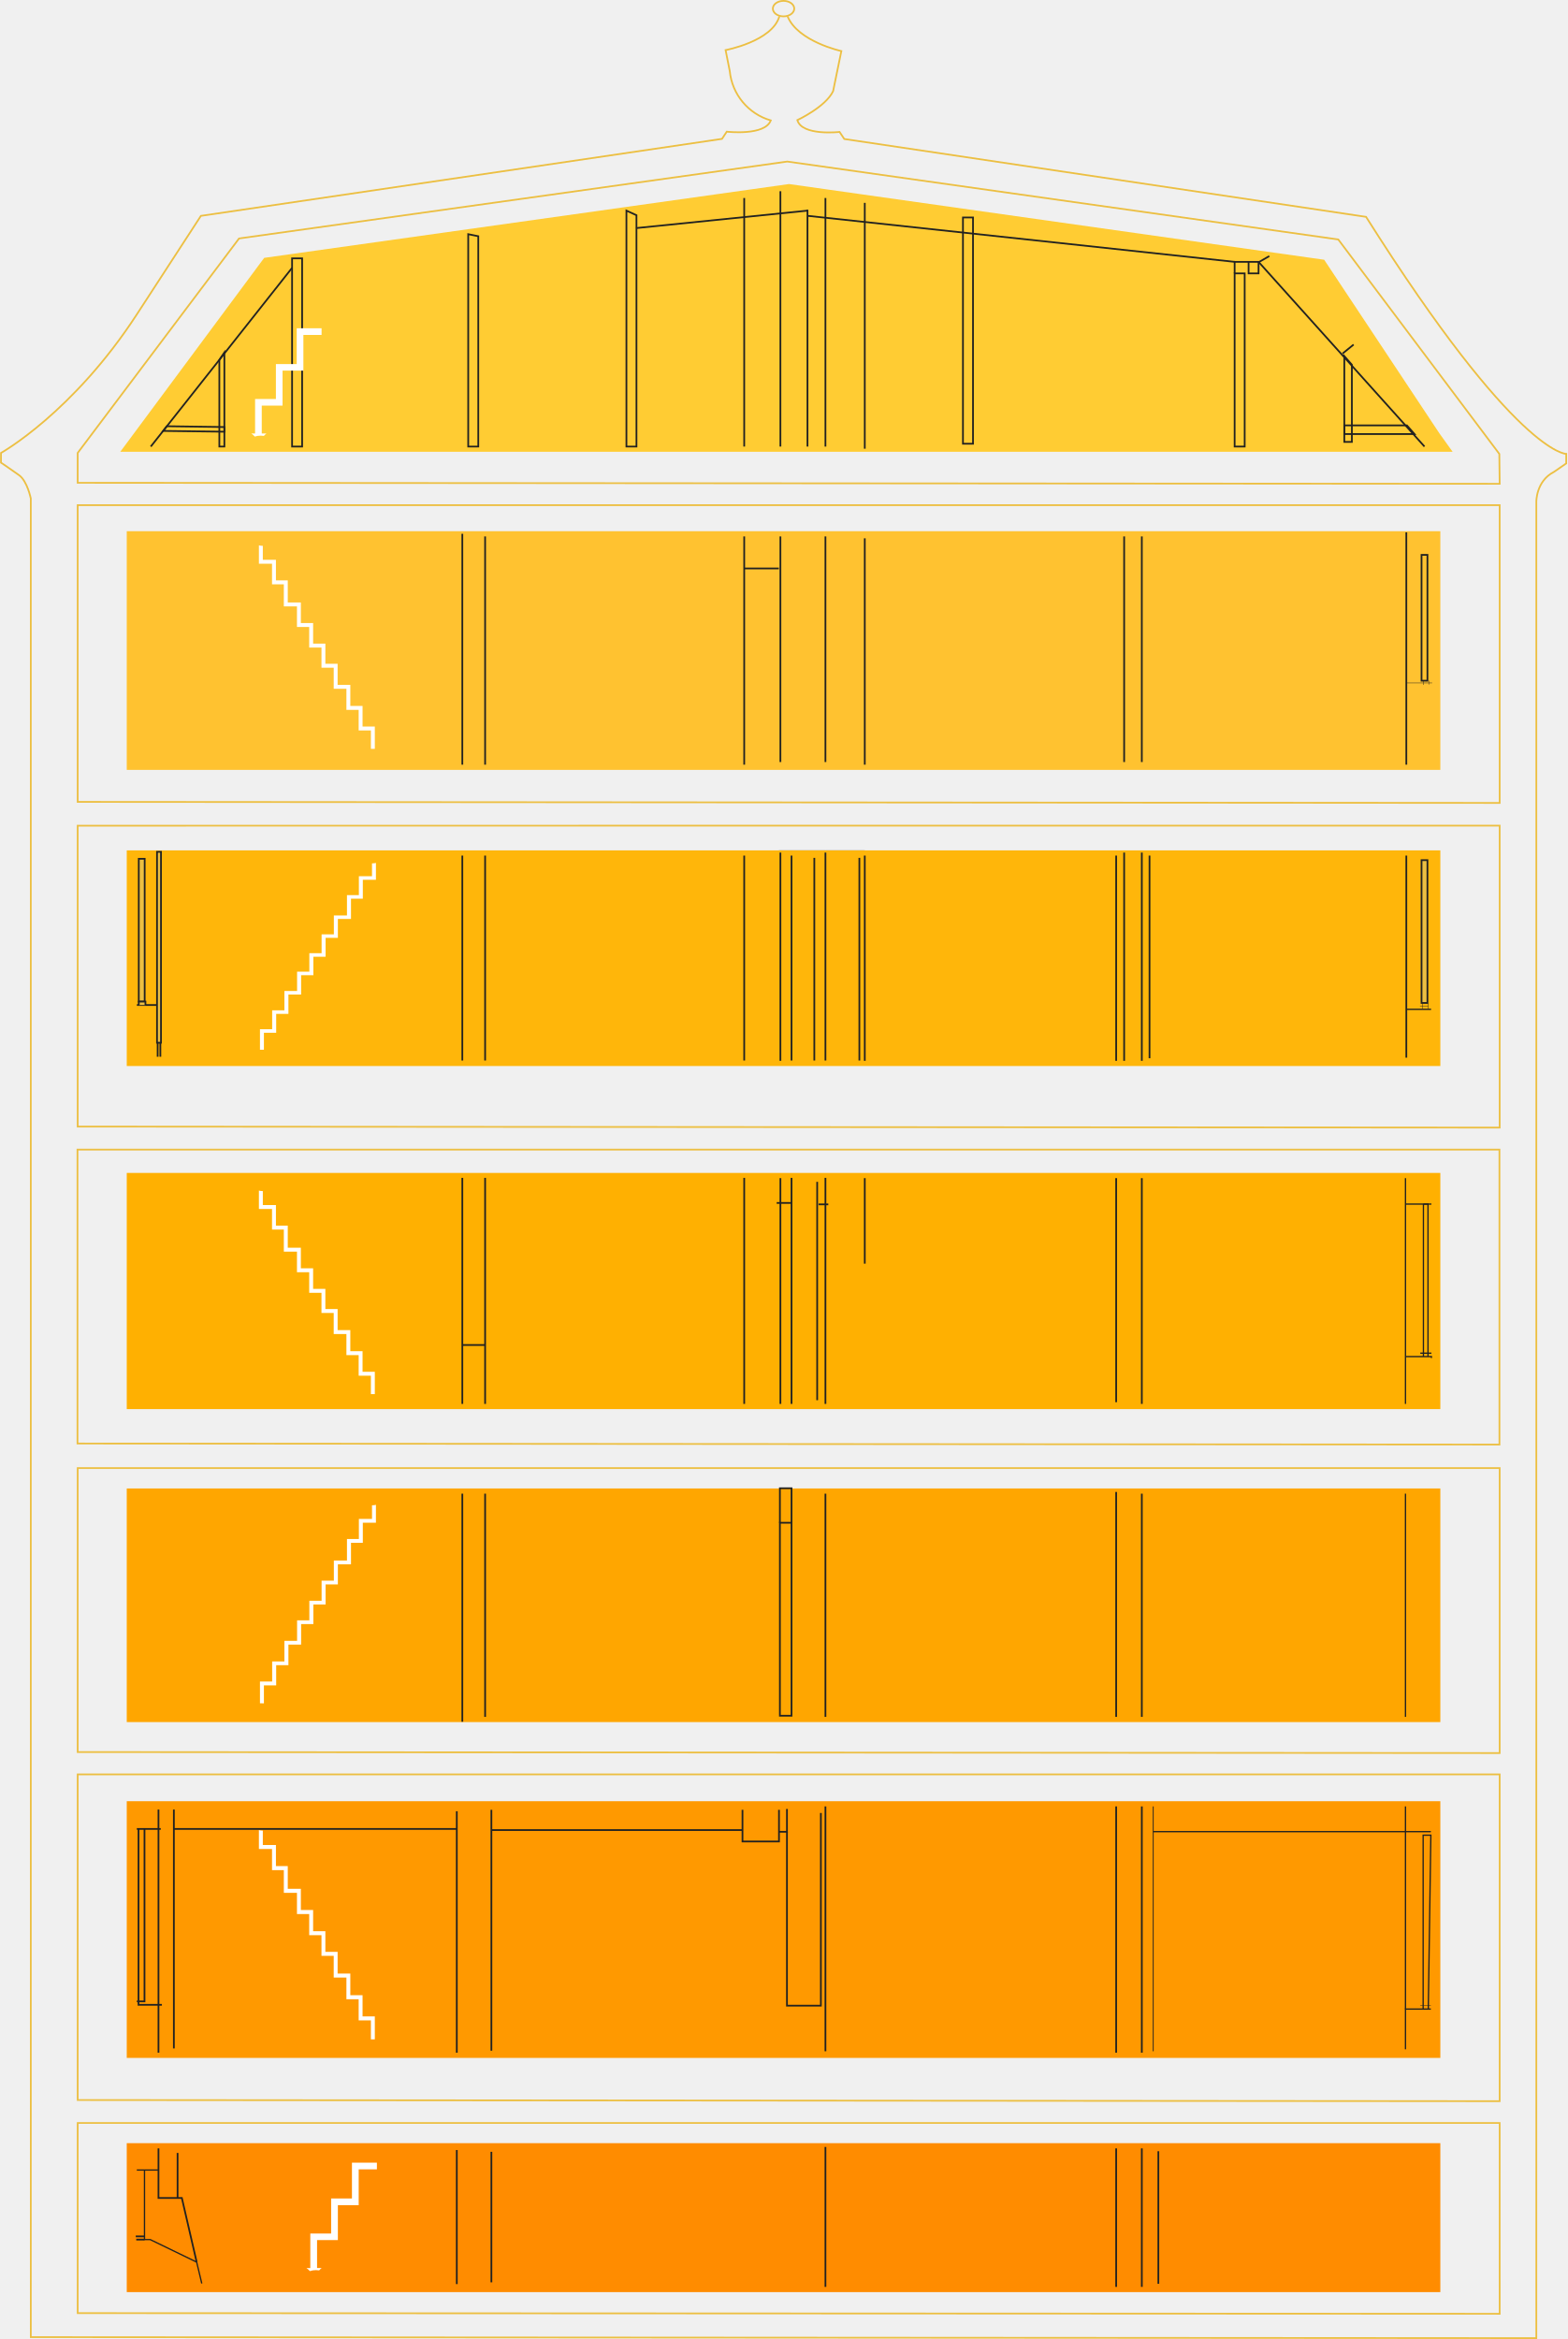
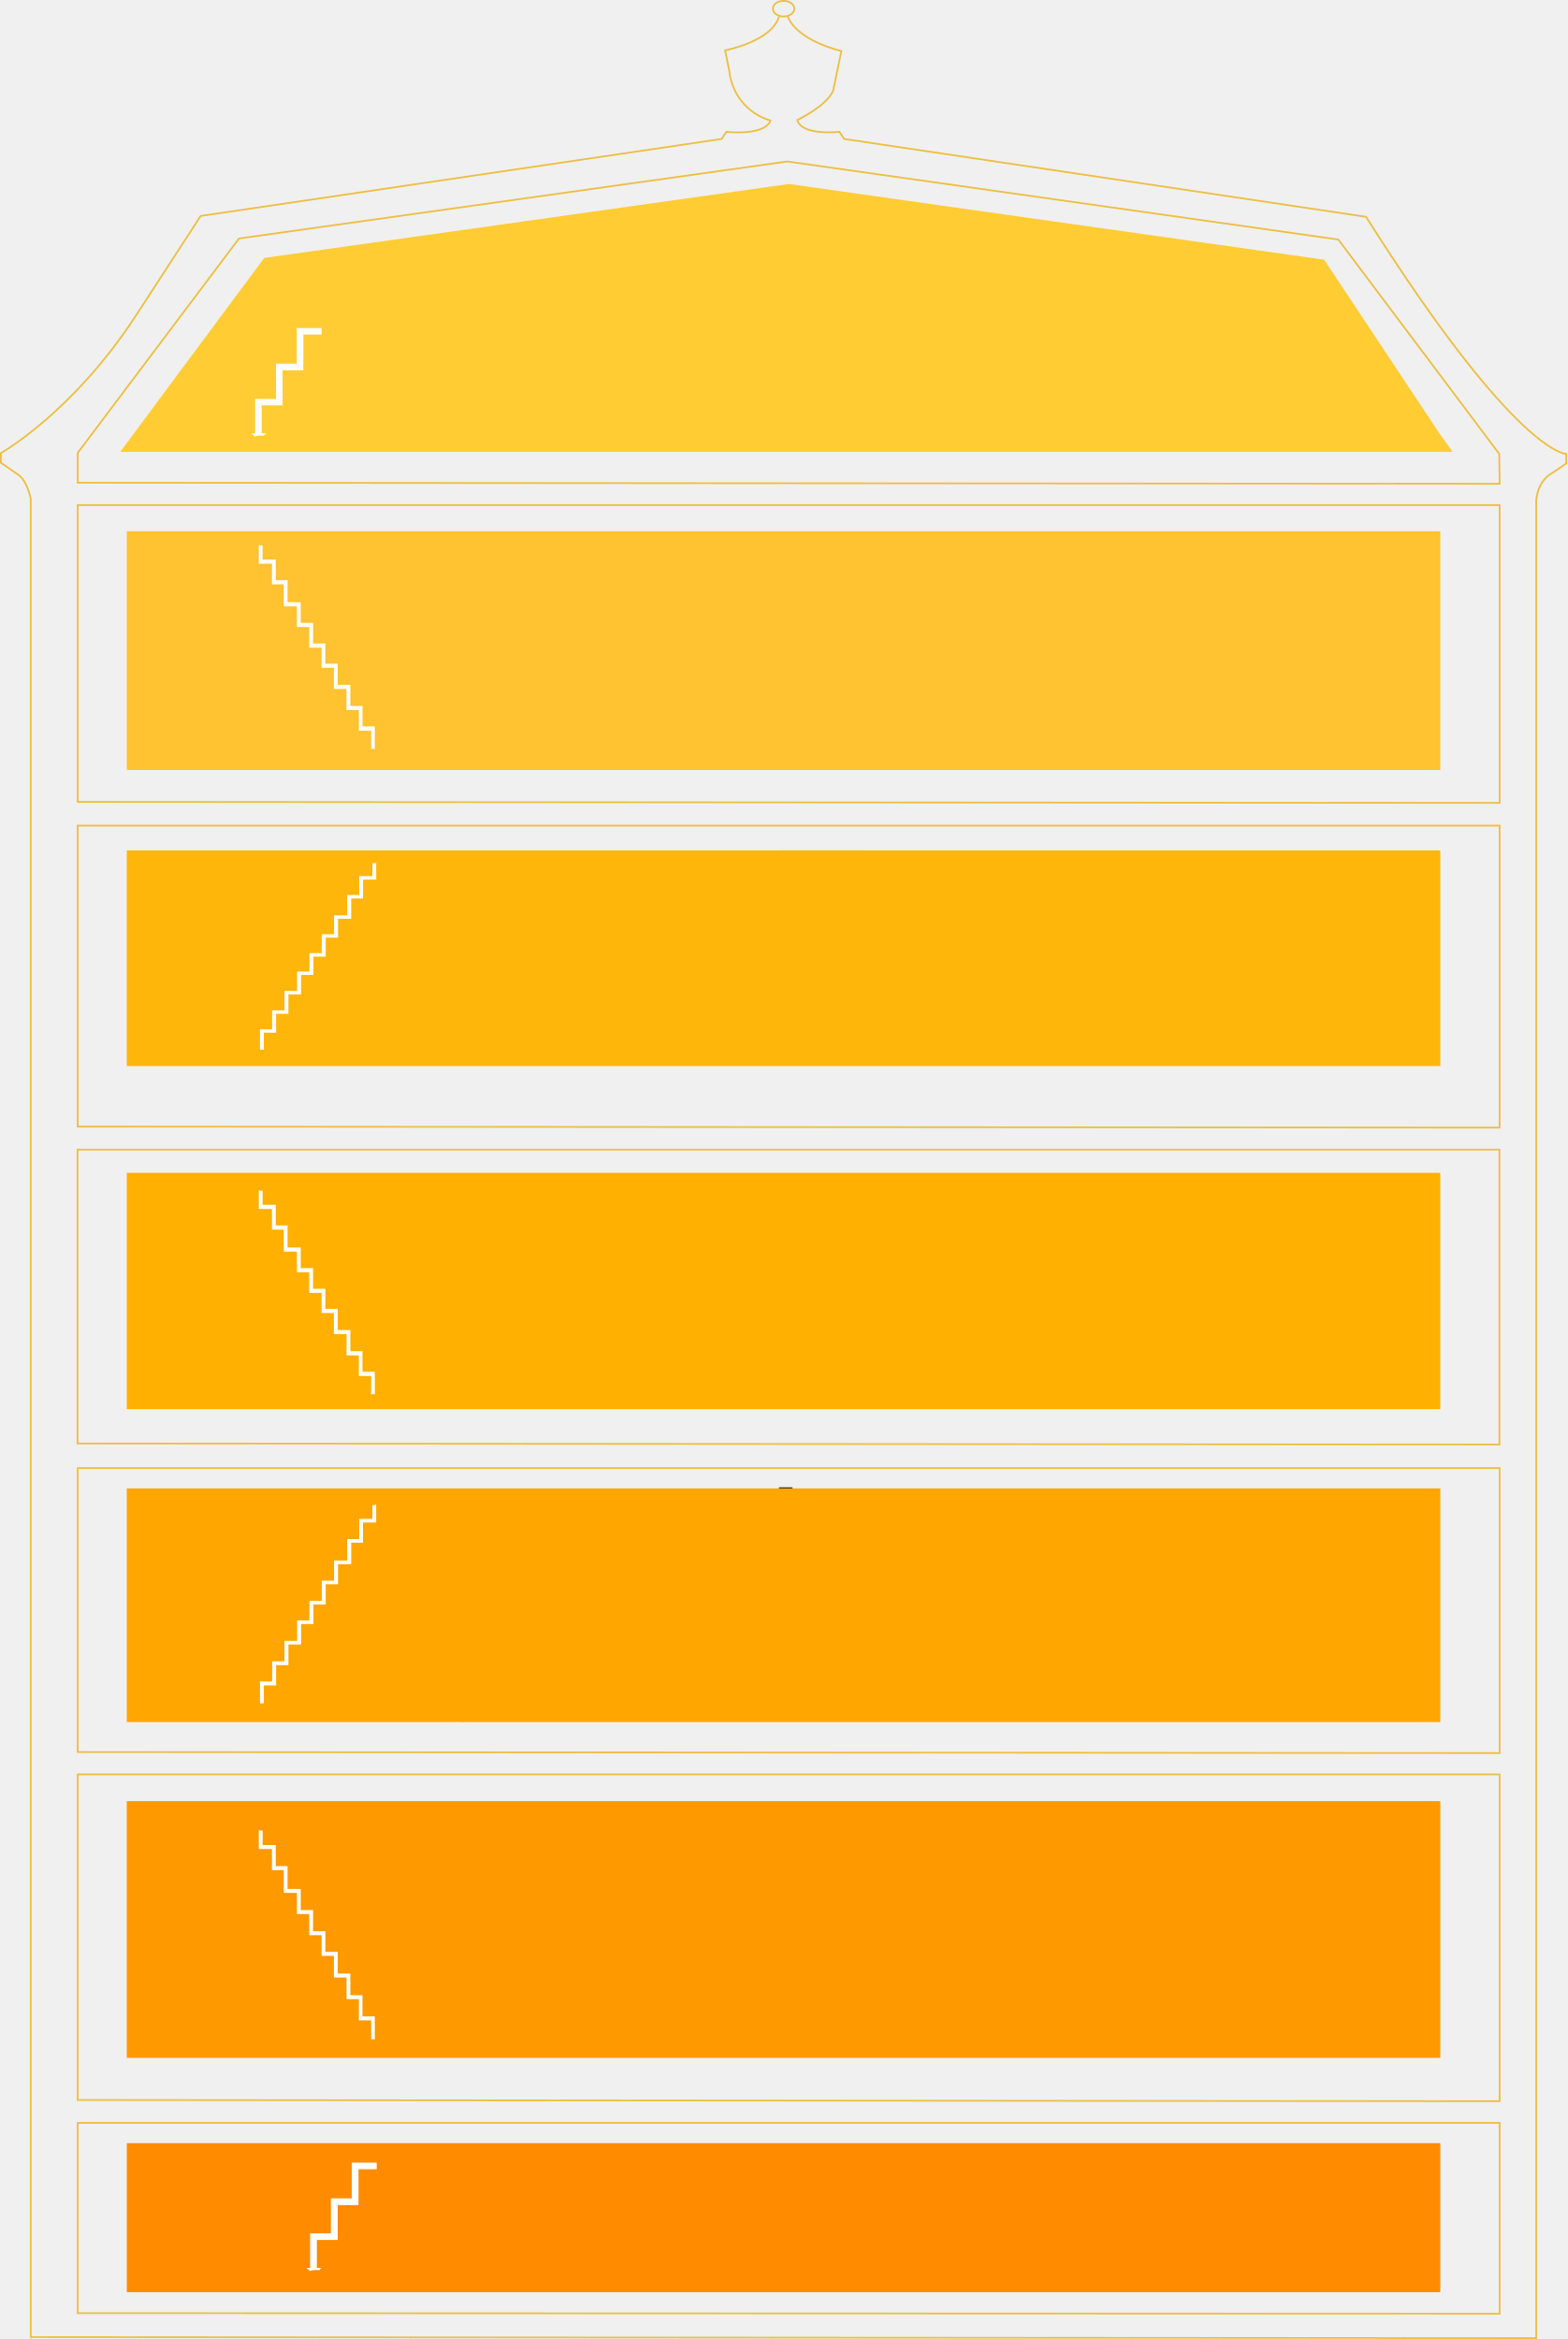
- <svg xmlns="http://www.w3.org/2000/svg" id="Layer_2" data-name="Layer 2" viewBox="0 0 903.49 1348.48">
-   <defs>
-     <style>.cls-1{fill:#ff8c00;stroke:#ff8c00;}.cls-1,.cls-10,.cls-11,.cls-12,.cls-13,.cls-14,.cls-15,.cls-16,.cls-17,.cls-18,.cls-2,.cls-3,.cls-5,.cls-6,.cls-7,.cls-8,.cls-9{stroke-miterlimit:10;}.cls-1,.cls-12,.cls-13,.cls-14,.cls-16,.cls-5,.cls-7,.cls-8{stroke-width:6px;}.cls-15,.cls-17,.cls-18,.cls-2,.cls-3,.cls-6{fill:none;}.cls-10,.cls-11,.cls-15,.cls-2,.cls-3,.cls-6,.cls-7,.cls-9{stroke:#222221;}.cls-10,.cls-3{stroke-width:0.75px;}.cls-4{fill:#fff;}.cls-5{fill:#ffc230;stroke:#ffc230;}.cls-11,.cls-6{stroke-width:0.25px;}.cls-10,.cls-11,.cls-7,.cls-9{fill:#ecbf42;}.cls-8{fill:#ffb60a;stroke:#ffb60a;}.cls-12{fill:#ffb001;stroke:#ffb001;}.cls-13{fill:#ffa600;stroke:#ffa600;}.cls-14{fill:#f90;stroke:#f90;}.cls-15{stroke-width:0.5px;}.cls-16{fill:#fc3;stroke:#fc3;}.cls-17{stroke:#292929;}.cls-18{stroke:#ecbf42;}</style>
-   </defs>
-   <rect class="cls-1" x="76.08" y="1238.58" width="751.33" height="79.86" />
-   <line class="cls-2" x1="658.31" y1="1238.58" x2="658.31" y2="1318.44" />
-   <line class="cls-2" x1="643.52" y1="1318.44" x2="643.52" y2="1238.58" />
-   <line class="cls-2" x1="475.9" y1="1318.44" x2="475.9" y2="1237.76" />
-   <line class="cls-2" x1="667.84" y1="1316.64" x2="667.84" y2="1240.22" />
-   <line class="cls-3" x1="78.88" y1="1251.07" x2="91.37" y2="1251.07" />
-   <polyline class="cls-3" points="83.31 1251.07 83.31 1291.16 86.6 1291.16 113.39 1304.15 116.34 1316.47" />
-   <polyline class="cls-2" points="113.39 1304.15 104.84 1267.17 91.37 1267.17 91.37 1238.58" />
-   <line class="cls-2" x1="102.38" y1="1267.17" x2="102.38" y2="1241.21" />
-   <line class="cls-2" x1="83.31" y1="1291.17" x2="78.55" y2="1291.17" />
-   <line class="cls-2" x1="83.31" y1="1289.32" x2="78.26" y2="1289.32" />
-   <line class="cls-2" x1="263.36" y1="1316.82" x2="263.36" y2="1239.54" />
-   <line class="cls-2" x1="283.31" y1="1315.82" x2="283.31" y2="1240.55" />
-   <path class="cls-4" d="M1180.79,1554.66a11,11,0,0,1,3.51-.56,11.4,11.4,0,0,1,1.8.15,9,9,0,0,1,1.45-1.37h-2.66v-16.09h12v-20.13h12V1496h10.5v-3.83H1205v20.62h-12V1533h-12v19.92h-2.23a8.83,8.83,0,0,1,2,1.78" transform="translate(-1002.09 -245.33)" />
-   <rect class="cls-5" x="76.08" y="309.26" width="751.33" height="131.59" />
-   <line class="cls-2" x1="658.31" y1="309.26" x2="658.31" y2="439.33" />
-   <line class="cls-2" x1="475.9" y1="439.33" x2="475.9" y2="309.26" />
-   <line class="cls-2" x1="498.58" y1="310.35" x2="498.58" y2="440.85" />
-   <path class="cls-2" d="M1268.64,553.07V686.18" transform="translate(-1002.09 -245.33)" />
-   <line class="cls-2" x1="279.69" y1="309.26" x2="279.69" y2="440.85" />
-   <line class="cls-2" x1="429.07" y1="440.85" x2="429.07" y2="309.26" />
-   <line class="cls-2" x1="449.94" y1="439.33" x2="449.94" y2="309.26" />
-   <line class="cls-2" x1="648.12" y1="439.33" x2="648.12" y2="309.26" />
-   <line class="cls-2" x1="810.81" y1="440.85" x2="810.81" y2="306.91" />
-   <line class="cls-2" x1="429.07" y1="327.72" x2="449.04" y2="327.72" />
-   <rect class="cls-2" x="819.58" y="319.9" width="3.4" height="72.53" />
-   <line class="cls-6" x1="810.81" y1="393.73" x2="825.68" y2="393.73" />
-   <line class="cls-6" x1="820.55" y1="394.85" x2="820.55" y2="392.25" />
-   <line class="cls-6" x1="823.75" y1="394.67" x2="823.75" y2="392.43" />
-   <path class="cls-4" d="M1218.81,677.06h-.62V664.19h-7.07V652.31h-7.06V640.16h-7.32V628h-7.06V616.41h-7.06V604.54h-7.07V592.66H1168V579.94h-6.82V568.07h-7.56V560h-.35a6.33,6.33,0,0,1-1.91-.28v10.6h7.56V582.2h6.81v12.72h7.57V606.8h7.06v11.87h7.07v11.59h7.06v12.16h7.32v12.16h7.06v11.87h7.06v10.61h-1.27" transform="translate(-1002.09 -245.33)" />
-   <line class="cls-7" x1="475.9" y1="493.26" x2="498.58" y2="493.26" />
-   <line class="cls-7" x1="449.04" y1="493.26" x2="475.9" y2="493.26" />
-   <polygon class="cls-8" points="498.58 493.26 827.41 493.26 827.41 611.58 76.08 611.58 76.08 493.26 449.04 493.26 498.58 493.26" />
-   <line class="cls-9" x1="658.31" y1="491.53" x2="658.31" y2="611.58" />
-   <line class="cls-9" x1="643.52" y1="611.58" x2="643.52" y2="493.26" />
-   <line class="cls-9" x1="475.9" y1="611.41" x2="475.9" y2="491.53" />
-   <line class="cls-9" x1="498.58" y1="493.26" x2="498.58" y2="611.58" />
-   <path class="cls-9" d="M1268.64,738.59V856.74" transform="translate(-1002.09 -245.33)" />
-   <line class="cls-9" x1="279.69" y1="493.26" x2="279.69" y2="611.41" />
-   <rect class="cls-9" x="80.01" y="495.11" width="3.4" height="82.33" />
-   <rect class="cls-9" x="90.53" y="491.1" width="2.29" height="110.06" />
-   <line class="cls-9" x1="78.92" y1="579.41" x2="90.53" y2="579.41" />
-   <polyline class="cls-9" points="83.85 579.41 83.85 577.44 80.01 577.44 80.01 579.41" />
-   <line class="cls-9" x1="429.07" y1="611.41" x2="429.07" y2="493.26" />
-   <line class="cls-9" x1="449.94" y1="611.58" x2="449.94" y2="491.53" />
-   <line class="cls-9" x1="456.35" y1="611.41" x2="456.35" y2="493.26" />
-   <line class="cls-9" x1="469.49" y1="611.41" x2="469.49" y2="494.57" />
-   <line class="cls-9" x1="495.46" y1="611.41" x2="495.46" y2="494.57" />
-   <line class="cls-9" x1="648.12" y1="611.58" x2="648.12" y2="491.53" />
-   <line class="cls-9" x1="662.75" y1="610.1" x2="662.75" y2="493.26" />
-   <line class="cls-9" x1="810.81" y1="609.77" x2="810.81" y2="493.26" />
-   <rect class="cls-9" x="819.58" y="495.89" width="3.4" height="82.33" />
-   <line class="cls-10" x1="810.81" y1="581.88" x2="825.07" y2="581.88" />
-   <line class="cls-11" x1="823.42" y1="581.88" x2="823.42" y2="578.47" />
-   <line class="cls-11" x1="819.99" y1="581.88" x2="819.99" y2="578.47" />
-   <line class="cls-11" x1="818.7" y1="579.94" x2="823.42" y2="579.94" />
-   <line class="cls-2" x1="90.89" y1="601.16" x2="90.89" y2="609.24" />
-   <line class="cls-2" x1="92.46" y1="601.16" x2="92.46" y2="609.24" />
-   <path class="cls-4" d="M1151.35,850.53h.62V838.71H1159v-10.9h7.06V816.66h7.31V805.5h7.07V794.86h7.06V784h7.07v-10.9h7.56V761.38H1209v-10.9h7.57v-7.41l.35,0a7.06,7.06,0,0,0,1.91-.26v9.73h-7.56v10.9h-6.82v11.67h-7.56V786h-7.07v10.9h-7.06v10.64h-7.06v11.16h-7.32v11.16h-7.06v10.9h-7.07v9.74h1.28" transform="translate(-1002.09 -245.33)" />
-   <rect class="cls-12" x="76.08" y="679.22" width="751.33" height="130.15" />
-   <line class="cls-2" x1="658.31" y1="679.23" x2="658.31" y2="809.38" />
-   <line class="cls-2" x1="643.52" y1="808.39" x2="643.52" y2="679.22" />
-   <line class="cls-2" x1="475.9" y1="809.38" x2="475.9" y2="679.06" />
-   <line class="cls-2" x1="498.58" y1="679.22" x2="498.58" y2="728.52" />
-   <path class="cls-2" d="M1268.64,924.39v130.32" transform="translate(-1002.09 -245.33)" />
-   <line class="cls-2" x1="279.69" y1="679.06" x2="279.69" y2="809.38" />
-   <line class="cls-2" x1="429.07" y1="809.38" x2="429.07" y2="679.06" />
-   <line class="cls-2" x1="449.94" y1="809.38" x2="449.94" y2="679.22" />
-   <line class="cls-2" x1="456.35" y1="809.38" x2="456.35" y2="679.06" />
-   <line class="cls-3" x1="810.32" y1="809.38" x2="810.32" y2="679.23" />
-   <line class="cls-3" x1="825.27" y1="694.18" x2="810.32" y2="694.18" />
-   <line class="cls-3" x1="820.67" y1="782.1" x2="820.67" y2="694.18" />
-   <polyline class="cls-3" points="823.3 782.1 823.3 694.18 820.67 694.18" />
-   <line class="cls-3" x1="825.27" y1="780.13" x2="818.86" y2="780.13" />
-   <polyline class="cls-3" points="825.27 782.92 825.27 782.1 810.32 782.1" />
-   <line class="cls-2" x1="279.69" y1="775.42" x2="266.54" y2="775.42" />
-   <line class="cls-2" x1="471.14" y1="681.36" x2="471.14" y2="807.24" />
-   <line class="cls-2" x1="447.8" y1="693.52" x2="456.35" y2="693.52" />
-   <line class="cls-2" x1="471.96" y1="694.34" x2="477.55" y2="694.34" />
-   <path class="cls-4" d="M1218.81,1049.06h-.62v-12.87h-7.07v-11.88h-7.06v-12.15h-7.32V1000h-7.06V988.41h-7.06V976.54h-7.07V964.66H1168V951.94h-6.82V940.07h-7.56V932h-.35a6.33,6.33,0,0,1-1.91-.28v10.6h7.56V954.2h6.81v12.72h7.57V978.8h7.06v11.87h7.07v11.59h7.06v12.16h7.32v12.16h7.06v11.87h7.06v10.61h-1.27" transform="translate(-1002.09 -245.33)" />
-   <rect class="cls-13" x="76.08" y="861.13" width="751.33" height="128.68" />
-   <line class="cls-2" x1="658.31" y1="861.13" x2="658.31" y2="989.81" />
-   <line class="cls-2" x1="643.52" y1="989.81" x2="643.52" y2="860.15" />
-   <line class="cls-2" x1="475.9" y1="989.81" x2="475.9" y2="861.14" />
-   <path class="cls-2" d="M1268.64,1106.46v131.47" transform="translate(-1002.09 -245.33)" />
-   <line class="cls-2" x1="279.69" y1="861.13" x2="279.69" y2="989.81" />
-   <line class="cls-3" x1="810.32" y1="989.81" x2="810.32" y2="861.13" />
-   <rect class="cls-2" x="449.64" y="877.9" width="6.71" height="111.25" />
-   <polyline class="cls-2" points="449.64 877.9 449.64 858.01 456.35 858.01 456.35 877.9" />
-   <path class="cls-4" d="M1151.35,1227.31h.62v-12.55H1159v-11.58h7.06v-11.85h7.31v-11.85h7.07v-11.3h7.06V1156.6h7.07V1145h7.56v-12.4H1209v-11.58h7.57v-7.87l.35,0a6.67,6.67,0,0,0,1.91-.27v10.32h-7.56v11.58h-6.82v12.4h-7.56v11.58h-7.07v11.58h-7.06v11.3h-7.06v11.85h-7.32v11.85h-7.06V1217h-7.07v10.35h1.28" transform="translate(-1002.09 -245.33)" />
-   <rect class="cls-14" x="76.08" y="1041.44" width="751.33" height="141.98" />
-   <line class="cls-2" x1="658.31" y1="1041.43" x2="658.31" y2="1183.41" />
-   <line class="cls-2" x1="643.52" y1="1183.41" x2="643.52" y2="1041.43" />
-   <line class="cls-2" x1="475.9" y1="1182.59" x2="475.9" y2="1041.43" />
-   <polyline class="cls-2" points="83.31 1054.41 83.31 1153.84 78.88 1153.84" />
-   <polyline class="cls-2" points="79.86 1054.41 79.86 1155.81 93.34 1155.81" />
-   <line class="cls-2" x1="78.88" y1="1054.42" x2="92.68" y2="1054.42" />
-   <line class="cls-2" x1="100.24" y1="1180.95" x2="100.24" y2="1043.24" />
-   <line class="cls-2" x1="100.24" y1="1054.42" x2="263.36" y2="1054.42" />
-   <line class="cls-2" x1="263.36" y1="1044.23" x2="263.36" y2="1183.42" />
-   <line class="cls-2" x1="283.31" y1="1043.4" x2="283.31" y2="1182.27" />
-   <line class="cls-2" x1="283.31" y1="1055.07" x2="428.08" y2="1055.07" />
-   <polyline class="cls-2" points="428.08 1043.4 428.08 1061.65 449.12 1061.65 449.12 1043.4" />
-   <polyline class="cls-2" points="449.12 1056.06 453.72 1056.06 453.72 1042.91" />
-   <polyline class="cls-2" points="473.27 1045.21 473.27 1156.3 453.72 1156.3 453.72 1056.06" />
-   <line class="cls-15" x1="664.89" y1="1182.59" x2="664.89" y2="1041.43" />
-   <line class="cls-6" x1="824.95" y1="1156.14" x2="818.86" y2="1156.14" />
-   <polyline class="cls-3" points="823.47 1158.27 824.95 1058.03 820.51 1058.03 820.51 1158.27 824.95 1158.27 810.32 1158.27 810.32 1181.44" />
-   <line class="cls-3" x1="810.32" y1="1158.27" x2="810.32" y2="1041.43" />
-   <line class="cls-3" x1="824.95" y1="1055.98" x2="664.89" y2="1055.98" />
-   <line class="cls-2" x1="91.37" y1="1183.41" x2="91.37" y2="1043.24" />
-   <path class="cls-4" d="M1218.81,1421.06h-.62v-13.24h-7.07v-12.21h-7.06v-12.5h-7.32v-12.5h-7.06v-11.92h-7.06v-12.21h-7.07v-12.21H1168v-13.09h-6.82V1309h-7.56v-8.3l-.35,0a6.33,6.33,0,0,1-1.91-.29v10.9h7.56v12.21h6.81v13.08h7.57v12.21h7.06V1361h7.07v11.92h7.06v12.51h7.32v12.5h7.06v12.21h7.06v10.91h-1.27" transform="translate(-1002.09 -245.33)" />
-   <polygon class="cls-16" points="827.41 251.54 831.66 257.46 75.31 257.46 153.98 151.46 454.89 109.13 761.7 152.53 827.41 251.54" />
-   <line class="cls-2" x1="475.9" y1="257.46" x2="475.9" y2="114.15" />
-   <line class="cls-2" x1="498.58" y1="116.95" x2="498.58" y2="258.69" />
-   <rect class="cls-2" x="555.19" y="125.38" width="5.79" height="130.44" />
-   <line class="cls-2" x1="465.55" y1="120.89" x2="465.55" y2="257.45" />
-   <line class="cls-2" x1="731.81" y1="147.64" x2="725.61" y2="151.21" />
-   <line class="cls-2" x1="774.05" y1="203.82" x2="780.41" y2="198.66" />
-   <line class="cls-2" x1="465.55" y1="121.43" x2="366.75" y2="131.5" />
-   <polygon class="cls-2" points="366.95 257.45 361.16 257.45 361.16 121.43 366.95 124.08 366.95 257.45" />
-   <polygon class="cls-2" points="275.75 257.45 269.95 257.45 269.95 135.01 275.75 136.19 275.75 257.45" />
-   <rect class="cls-2" x="168.4" y="148.95" width="5.79" height="108.5" />
-   <polygon class="cls-2" points="129.36 257.45 126.46 257.45 126.46 207.46 129.36 203.2 129.36 257.45" />
-   <line class="cls-2" x1="168.4" y1="154.42" x2="86.93" y2="257.45" />
-   <polygon class="cls-2" points="94.07 248.43 96.2 245.73 129.36 246.19 129.36 248.89 94.07 248.43" />
-   <rect class="cls-2" x="711.82" y="157.62" width="5.79" height="99.83" />
-   <polyline class="cls-2" points="711.82 157.62 711.82 150.97 725.61 150.97 725.61 157.62 719.86 157.62 719.86 150.97" />
-   <polygon class="cls-2" points="775.05 254.78 779.42 254.78 779.42 210.29 775.05 205.29 775.05 254.78" />
-   <polygon class="cls-2" points="815.52 250.24 811.14 245.25 775.05 245.25 775.05 250.24 815.52 250.24" />
-   <line class="cls-2" x1="429.07" y1="257.45" x2="429.07" y2="114.15" />
-   <line class="cls-2" x1="449.94" y1="257.45" x2="449.94" y2="110.24" />
-   <line class="cls-2" x1="465.55" y1="124.42" x2="711.82" y2="150.97" />
-   <line class="cls-2" x1="725.61" y1="150.97" x2="821.28" y2="257.45" />
-   <path class="cls-4" d="M1148.91,497.05a10.78,10.78,0,0,1,3.52-.56,11.37,11.37,0,0,1,1.79.15,10.06,10.06,0,0,1,1.46-1.38H1153V479.18h12V459h12V438.42h10.49v-3.83h-14.33v20.62h-12v20.14h-12v19.91H1147a9.07,9.07,0,0,1,2,1.79" transform="translate(-1002.09 -245.33)" />
-   <path class="cls-17" d="M1866.71,1579.27" transform="translate(-1002.09 -245.33)" />
-   <polygon class="cls-18" points="864.62 1010.67 864.62 846.39 44.79 846.39 44.79 1010.09 864.62 1010.67" />
-   <polygon class="cls-18" points="864.62 1211.37 864.62 1022.97 44.79 1022.97 44.79 1210.7 864.62 1211.37" />
-   <polygon class="cls-18" points="864.5 832.82 864.5 662.76 44.67 662.76 44.67 832.22 864.5 832.82" />
-   <polygon class="cls-18" points="864.62 650.08 864.62 475.99 44.78 476.02 44.79 649.49 864.62 650.08" />
-   <polygon class="cls-18" points="864.62 462.9 864.62 291.23 44.79 291.23 44.79 462.3 864.62 462.9" />
-   <polygon class="cls-18" points="864.62 1333.94 864.62 1223.93 44.79 1223.93 44.79 1333.56 864.62 1333.94" />
-   <polygon class="cls-18" points="44.79 278.34 44.79 261.12 137.83 137.48 453.91 93.14 771.57 138.06 864.43 261.7 864.62 278.92 44.79 278.34" />
-   <path class="cls-18" d="M1456.17,254.78c5.95,14.53,31,20,31,20l-4.76,23.12c-4.37,9.13-20.61,16.67-20.61,16.67,2.59,9.29,24.34,6.83,24.34,6.83l2.71,4.06,300.83,44.89C1876.47,507.75,1905.08,507,1905.08,507v5.51L1898,517.4c-10.36,5.29-10.15,17.27-10.15,17.27V1593.31l-868-.58v-1060s-2-10-6.75-13.44-10.44-7.23-10.44-7.23v-5.59s41.39-23.1,78.33-79.9l36.93-56.79,300.44-44.39,2.74-4.15s22,2.57,25.38-6.48a33,33,0,0,1-23.65-28.42l-2.4-12.13s26.78-5,31-19.41" transform="translate(-1002.09 -245.33)" />
-   <ellipse class="cls-18" cx="451.75" cy="4.97" rx="6.17" ry="4.47" />
+ <svg xmlns="http://www.w3.org/2000/svg" version="1.1" id="Layer_2" x="0px" y="0px" viewBox="0 0 903.5 1348.5" style="enable-background:new 0 0 903.5 1348.5;" xml:space="preserve">
+   <style type="text/css">
+ 	.st0{fill:none;stroke:#222221;stroke-miterlimit:10;}
+ 	.st1{fill:none;stroke:#222221;stroke-width:0.75;stroke-miterlimit:10;}
+ 	.st2{fill:none;stroke:#222221;stroke-width:0.25;stroke-miterlimit:10;}
+ 	.st3{fill:none;stroke:#222221;stroke-width:6;stroke-miterlimit:10;}
+ 	.st4{fill:#ECBF42;stroke:#222221;stroke-miterlimit:10;}
+ 	.st5{fill:none;stroke:#222221;stroke-width:0.5;stroke-miterlimit:10;}
+ 	.st6{fill:none;stroke:#292929;stroke-miterlimit:10;}
+ 	.st7{fill:none;stroke:#ECBF42;stroke-miterlimit:10;}
+ 	.st8{fill:#FFCC33;stroke:#FFCC33;stroke-width:6;stroke-miterlimit:10;}
+ 	.st9{fill:#FFFFFF;}
+ 	.st10{fill:#FF8C00;stroke:#FF8C00;stroke-width:6;stroke-miterlimit:10;}
+ 	.st11{fill:#FFC230;stroke:#FFC230;stroke-width:6;stroke-miterlimit:10;}
+ 	.st12{fill:#FFB60A;stroke:#FFB60A;stroke-width:6;stroke-miterlimit:10;}
+ 	.st13{fill:#FFB001;stroke:#FFB001;stroke-width:6;stroke-miterlimit:10;}
+ 	.st14{fill:#FFA600;stroke:#FFA600;stroke-width:6;stroke-miterlimit:10;}
+ 	.st15{fill:#FF9900;stroke:#FF9900;stroke-width:6;stroke-miterlimit:10;}
+ </style>
+   <line class="st0" x1="658.3" y1="1238.6" x2="658.3" y2="1318.4" />
+   <line class="st0" x1="643.5" y1="1318.4" x2="643.5" y2="1238.6" />
+   <line class="st0" x1="475.9" y1="1318.4" x2="475.9" y2="1237.8" />
+   <line class="st0" x1="667.8" y1="1316.6" x2="667.8" y2="1240.2" />
+   <line class="st1" x1="78.9" y1="1251.1" x2="91.4" y2="1251.1" />
+   <polyline class="st1" points="83.3,1251.1 83.3,1291.2 86.6,1291.2 113.4,1304.2 116.3,1316.5 " />
+   <polyline class="st0" points="113.4,1304.2 104.8,1267.2 91.4,1267.2 91.4,1238.6 " />
+   <line class="st0" x1="102.4" y1="1267.2" x2="102.4" y2="1241.2" />
+   <line class="st0" x1="83.3" y1="1291.2" x2="78.6" y2="1291.2" />
+   <line class="st0" x1="83.3" y1="1289.3" x2="78.3" y2="1289.3" />
+   <line class="st0" x1="263.4" y1="1316.8" x2="263.4" y2="1239.5" />
+   <line class="st0" x1="283.3" y1="1315.8" x2="283.3" y2="1240.6" />
+   <line class="st0" x1="658.3" y1="309.3" x2="658.3" y2="439.3" />
+   <line class="st0" x1="475.9" y1="439.3" x2="475.9" y2="309.3" />
+   <line class="st0" x1="498.6" y1="310.4" x2="498.6" y2="440.9" />
+   <path class="st0" d="M266.5,307.7v133.1" />
+   <line class="st0" x1="279.7" y1="309.3" x2="279.7" y2="440.9" />
+   <line class="st0" x1="429.1" y1="440.9" x2="429.1" y2="309.3" />
+   <line class="st0" x1="449.9" y1="439.3" x2="449.9" y2="309.3" />
+   <line class="st0" x1="648.1" y1="439.3" x2="648.1" y2="309.3" />
+   <line class="st0" x1="810.8" y1="440.9" x2="810.8" y2="306.9" />
+   <line class="st0" x1="429.1" y1="327.7" x2="449" y2="327.7" />
+   <rect x="819.6" y="319.9" class="st0" width="3.4" height="72.5" />
+   <line class="st2" x1="810.8" y1="393.7" x2="825.7" y2="393.7" />
+   <line class="st2" x1="820.5" y1="394.9" x2="820.5" y2="392.2" />
+   <line class="st2" x1="823.8" y1="394.7" x2="823.8" y2="392.4" />
+   <line class="st3" x1="475.9" y1="493.3" x2="498.6" y2="493.3" />
+   <line class="st3" x1="449" y1="493.3" x2="475.9" y2="493.3" />
+   <line class="st0" x1="658.3" y1="491.5" x2="658.3" y2="611.6" />
+   <line class="st0" x1="643.5" y1="611.6" x2="643.5" y2="493.3" />
+   <line class="st0" x1="475.9" y1="611.4" x2="475.9" y2="491.5" />
+   <line class="st0" x1="498.6" y1="493.3" x2="498.6" y2="611.6" />
+   <path class="st4" d="M266.5,493.3v118.1" />
+   <line class="st0" x1="279.7" y1="493.3" x2="279.7" y2="611.4" />
+   <rect x="80" y="495.1" class="st4" width="3.4" height="82.3" />
+   <rect x="90.5" y="491.1" class="st4" width="2.3" height="110.1" />
+   <line class="st0" x1="78.9" y1="579.4" x2="90.5" y2="579.4" />
+   <polyline class="st4" points="83.8,579.4 83.8,577.4 80,577.4 80,579.4 " />
+   <line class="st0" x1="429.1" y1="611.4" x2="429.1" y2="493.3" />
+   <line class="st0" x1="449.9" y1="611.6" x2="449.9" y2="491.5" />
+   <line class="st0" x1="456.4" y1="611.4" x2="456.4" y2="493.3" />
+   <line class="st0" x1="469.5" y1="611.4" x2="469.5" y2="494.6" />
+   <line class="st0" x1="495.5" y1="611.4" x2="495.5" y2="494.6" />
+   <line class="st0" x1="648.1" y1="611.6" x2="648.1" y2="491.5" />
+   <line class="st0" x1="662.8" y1="610.1" x2="662.8" y2="493.3" />
+   <line class="st0" x1="810.8" y1="609.8" x2="810.8" y2="493.3" />
+   <rect x="819.6" y="495.9" class="st4" width="3.4" height="82.3" />
+   <line class="st1" x1="810.8" y1="581.9" x2="825.1" y2="581.9" />
+   <line class="st2" x1="823.4" y1="581.9" x2="823.4" y2="578.5" />
+   <line class="st2" x1="820" y1="581.9" x2="820" y2="578.5" />
+   <line class="st2" x1="818.7" y1="579.9" x2="823.4" y2="579.9" />
+   <line class="st0" x1="90.9" y1="601.2" x2="90.9" y2="609.2" />
+   <line class="st0" x1="92.5" y1="601.2" x2="92.5" y2="609.2" />
+   <line class="st0" x1="658.3" y1="679.2" x2="658.3" y2="809.4" />
+   <line class="st0" x1="643.5" y1="808.4" x2="643.5" y2="679.2" />
+   <line class="st0" x1="475.9" y1="809.4" x2="475.9" y2="679.1" />
+   <line class="st0" x1="498.6" y1="679.2" x2="498.6" y2="728.5" />
+   <path class="st0" d="M266.5,679.1v130.3" />
+   <line class="st0" x1="279.7" y1="679.1" x2="279.7" y2="809.4" />
+   <line class="st0" x1="429.1" y1="809.4" x2="429.1" y2="679.1" />
+   <line class="st0" x1="449.9" y1="809.4" x2="449.9" y2="679.2" />
+   <line class="st0" x1="456.4" y1="809.4" x2="456.4" y2="679.1" />
+   <line class="st1" x1="810.3" y1="809.4" x2="810.3" y2="679.2" />
+   <line class="st1" x1="825.3" y1="694.2" x2="810.3" y2="694.2" />
+   <line class="st1" x1="820.7" y1="782.1" x2="820.7" y2="694.2" />
+   <polyline class="st1" points="823.3,782.1 823.3,694.2 820.7,694.2 " />
+   <line class="st1" x1="825.3" y1="780.1" x2="818.9" y2="780.1" />
+   <polyline class="st1" points="825.3,782.9 825.3,782.1 810.3,782.1 " />
+   <line class="st0" x1="279.7" y1="775.4" x2="266.5" y2="775.4" />
+   <line class="st0" x1="471.1" y1="681.4" x2="471.1" y2="807.2" />
+   <line class="st0" x1="447.8" y1="693.5" x2="456.4" y2="693.5" />
+   <line class="st0" x1="472" y1="694.3" x2="477.5" y2="694.3" />
+   <line class="st0" x1="658.3" y1="861.1" x2="658.3" y2="989.8" />
+   <line class="st0" x1="643.5" y1="989.8" x2="643.5" y2="860.2" />
+   <line class="st0" x1="475.9" y1="989.8" x2="475.9" y2="861.1" />
+   <path class="st0" d="M266.5,861.1v131.5" />
+   <line class="st0" x1="279.7" y1="861.1" x2="279.7" y2="989.8" />
+   <line class="st1" x1="810.3" y1="989.8" x2="810.3" y2="861.1" />
+   <rect x="449.6" y="877.9" class="st0" width="6.7" height="111.2" />
+   <polyline class="st0" points="449.6,877.9 449.6,858 456.4,858 456.4,877.9 " />
+   <line class="st0" x1="658.3" y1="1041.4" x2="658.3" y2="1183.4" />
+   <line class="st0" x1="643.5" y1="1183.4" x2="643.5" y2="1041.4" />
+   <line class="st0" x1="475.9" y1="1182.6" x2="475.9" y2="1041.4" />
+   <polyline class="st0" points="83.3,1054.4 83.3,1153.8 78.9,1153.8 " />
+   <polyline class="st0" points="79.9,1054.4 79.9,1155.8 93.3,1155.8 " />
+   <line class="st0" x1="78.9" y1="1054.4" x2="92.7" y2="1054.4" />
+   <line class="st0" x1="100.2" y1="1180.9" x2="100.2" y2="1043.2" />
+   <line class="st0" x1="100.2" y1="1054.4" x2="263.4" y2="1054.4" />
+   <line class="st0" x1="263.4" y1="1044.2" x2="263.4" y2="1183.4" />
+   <line class="st0" x1="283.3" y1="1043.4" x2="283.3" y2="1182.3" />
+   <line class="st0" x1="283.3" y1="1055.1" x2="428.1" y2="1055.1" />
+   <polyline class="st0" points="428.1,1043.4 428.1,1061.7 449.1,1061.7 449.1,1043.4 " />
+   <polyline class="st0" points="449.1,1056.1 453.7,1056.1 453.7,1042.9 " />
+   <polyline class="st0" points="473.3,1045.2 473.3,1156.3 453.7,1156.3 453.7,1056.1 " />
+   <line class="st5" x1="664.9" y1="1182.6" x2="664.9" y2="1041.4" />
+   <line class="st2" x1="825" y1="1156.1" x2="818.9" y2="1156.1" />
+   <polyline class="st1" points="823.5,1158.3 825,1058 820.5,1058 820.5,1158.3 825,1158.3 810.3,1158.3 810.3,1181.4 " />
+   <line class="st1" x1="810.3" y1="1158.3" x2="810.3" y2="1041.4" />
+   <line class="st1" x1="825" y1="1056" x2="664.9" y2="1056" />
+   <line class="st0" x1="91.4" y1="1183.4" x2="91.4" y2="1043.2" />
+   <line class="st0" x1="475.9" y1="257.5" x2="475.9" y2="114.2" />
+   <line class="st0" x1="498.6" y1="116.9" x2="498.6" y2="258.7" />
+   <rect x="555.2" y="125.4" class="st0" width="5.8" height="130.4" />
+   <line class="st0" x1="465.5" y1="120.9" x2="465.5" y2="257.5" />
+   <line class="st0" x1="731.8" y1="147.6" x2="725.6" y2="151.2" />
+   <line class="st0" x1="774" y1="203.8" x2="780.4" y2="198.7" />
+   <line class="st0" x1="465.5" y1="121.4" x2="366.8" y2="131.5" />
+   <polygon class="st0" points="367,257.5 361.2,257.5 361.2,121.4 367,124.1 " />
+   <polygon class="st0" points="275.8,257.5 270,257.5 270,135 275.8,136.2 " />
+   <rect x="168.4" y="148.9" class="st0" width="5.8" height="108.5" />
+   <polygon class="st0" points="129.4,257.5 126.5,257.5 126.5,207.5 129.4,203.2 " />
+   <line class="st0" x1="168.4" y1="154.4" x2="86.9" y2="257.5" />
+   <polygon class="st0" points="94.1,248.4 96.2,245.7 129.4,246.2 129.4,248.9 " />
+   <rect x="711.8" y="157.6" class="st0" width="5.8" height="99.8" />
+   <polyline class="st0" points="711.8,157.6 711.8,151 725.6,151 725.6,157.6 719.9,157.6 719.9,151 " />
+   <polygon class="st0" points="775,254.8 779.4,254.8 779.4,210.3 775,205.3 " />
+   <polygon class="st0" points="815.5,250.2 811.1,245.2 775,245.2 775,250.2 " />
+   <line class="st0" x1="429.1" y1="257.5" x2="429.1" y2="114.2" />
+   <line class="st0" x1="449.9" y1="257.5" x2="449.9" y2="110.2" />
+   <line class="st0" x1="465.5" y1="124.4" x2="711.8" y2="151" />
+   <line class="st0" x1="725.6" y1="151" x2="821.3" y2="257.5" />
+   <path class="st6" d="M864.6,1333.9" />
+   <polygon class="st7" points="864.6,1010.7 864.6,846.4 44.8,846.4 44.8,1010.1 " />
+   <polygon class="st7" points="864.6,1211.4 864.6,1023 44.8,1023 44.8,1210.7 " />
+   <polygon class="st7" points="864.5,832.8 864.5,662.8 44.7,662.8 44.7,832.2 " />
+   <polygon class="st7" points="864.6,650.1 864.6,476 44.8,476 44.8,649.5 " />
+   <polygon class="st7" points="864.6,1333.9 864.6,1223.9 44.8,1223.9 44.8,1333.6 " />
+   <polygon class="st7" points="44.8,278.3 44.8,261.1 137.8,137.5 453.9,93.1 771.6,138.1 864.4,261.7 864.6,278.9 " />
+   <path class="st7" d="M454.1,9.4c5.9,14.5,31,20,31,20l-4.8,23.1c-4.4,9.1-20.6,16.7-20.6,16.7c2.6,9.3,24.3,6.8,24.3,6.8l2.7,4.1  L787.6,125C874.4,262.4,903,261.7,903,261.7v5.5l-7.1,4.9c-10.4,5.3-10.2,17.3-10.2,17.3V1348l-868-0.6v-1060c0,0-2-10-6.8-13.4  s-10.4-7.2-10.4-7.2v-5.6c0,0,41.4-23.1,78.3-79.9l36.9-56.8l300.4-44.4l2.7-4.1c0,0,22,2.6,25.4-6.5c-12.9-3.8-22.3-15-23.7-28.4  l-2.4-12.1c0,0,26.8-5,31-19.4" />
+   <ellipse class="st7" cx="451.8" cy="5" rx="6.2" ry="4.5" />
+   <polygon class="st8" points="827.4,251.5 831.7,257.5 75.3,257.5 154,151.5 454.9,109.1 761.7,152.5 " />
+   <path class="st9" d="M146.8,251.7c1.1-0.4,2.3-0.6,3.5-0.6c0.6,0,1.2,0.1,1.8,0.1c0.4-0.5,0.9-1,1.5-1.4h-2.7v-16.1h12v-20.2h12  v-20.6h10.5v-3.8h-14.3v20.6h-12V230h-12v19.9h-2.2C145.7,250.4,146.3,251,146.8,251.7" />
+   <rect x="76.1" y="1238.6" class="st10" width="751.3" height="79.9" />
+   <path class="st9" d="M178.7,1309.3c1.1-0.4,2.3-0.6,3.5-0.6c0.6,0,1.2,0.1,1.8,0.2c0.4-0.5,0.9-1,1.4-1.4h-2.7v-16.1h12v-20.1h12  v-20.7h10.5v-3.8h-14.4v20.6h-12v20.2h-12v19.9h-2.2C177.4,1308.1,178.1,1308.7,178.7,1309.3" />
+   <rect x="76.1" y="309.3" class="st11" width="751.3" height="131.6" />
+   <path class="st9" d="M216.7,431.7h-0.6v-12.9H209V407H202v-12.2h-7.3v-12.2h-7.1v-11.6h-7.1v-11.9h-7.1v-11.9h-7.6v-12.7h-6.8v-11.9  h-7.6v-8.1h-0.3c-0.6,0-1.3-0.1-1.9-0.3V325h7.6v11.9h6.8v12.7h7.6v11.9h7.1v11.9h7.1v11.6h7.1v12.2h7.3v12.2h7.1v11.9h7.1v10.6  h-1.3" />
+   <polygon class="st12" points="498.6,493.3 827.4,493.3 827.4,611.6 76.1,611.6 76.1,493.3 449,493.3 " />
+   <path class="st9" d="M149.3,605.2h0.6v-11.8h7v-10.9h7.1v-11.2h7.3v-11.2h7.1v-10.6h7.1v-10.9h7.1v-10.9h7.6V516h6.9v-10.9h7.6v-7.4  h0.3c0.6,0,1.3-0.1,1.9-0.3v9.7h-7.6v10.9h-6.8v11.7h-7.6v10.9h-7.1v10.9h-7.1v10.6h-7.1v11.2h-7.3v11.2h-7.1v10.9h-7.1v9.7h1.3" />
+   <rect x="76.1" y="679.2" class="st13" width="751.3" height="130.2" />
+   <path class="st9" d="M216.7,803.7h-0.6v-12.9H209V779H202v-12.2h-7.3v-12.2h-7.1v-11.6h-7.1v-11.9h-7.1v-11.9h-7.6v-12.7h-6.8v-11.9  h-7.6v-8.1h-0.3c-0.6,0-1.3-0.1-1.9-0.3V697h7.6v11.9h6.8v12.7h7.6v11.9h7.1v11.9h7.1v11.6h7.1v12.2h7.3v12.2h7.1v11.9h7.1v10.6  h-1.3" />
+   <rect x="76.1" y="861.1" class="st14" width="751.3" height="128.7" />
+   <path class="st9" d="M149.3,982h0.6v-12.6h7v-11.6h7.1V946h7.3v-11.8h7.1v-11.3h7.1v-11.6h7.1v-11.6h7.6v-12.4h6.9v-11.6h7.6v-7.9  h0.3c0.6,0,1.3-0.1,1.9-0.3v10.3h-7.6v11.6h-6.8v12.4h-7.6v11.6h-7.1V925h-7.1v11.3h-7.1v11.8h-7.3V960h-7.1v11.7h-7.1V982h1.3" />
+   <rect x="76.1" y="1041.4" class="st15" width="751.3" height="142" />
+   <path class="st9" d="M216.7,1175.7h-0.6v-13.2H209v-12.2H202v-12.5h-7.3v-12.5h-7.1v-11.9h-7.1v-12.2h-7.1v-12.2h-7.6v-13.1h-6.8  v-12.2h-7.6v-8.3h-0.3c-0.6,0-1.3-0.1-1.9-0.3v10.9h7.6v12.2h6.8v13.1h7.6v12.2h7.1v12.2h7.1v11.9h7.1v12.5h7.3v12.5h7.1v12.2h7.1  v10.9h-1.3" />
+   <polygon class="st7" points="864.6,462.9 864.6,291.2 44.8,291.2 44.8,462.3 " />
</svg>
